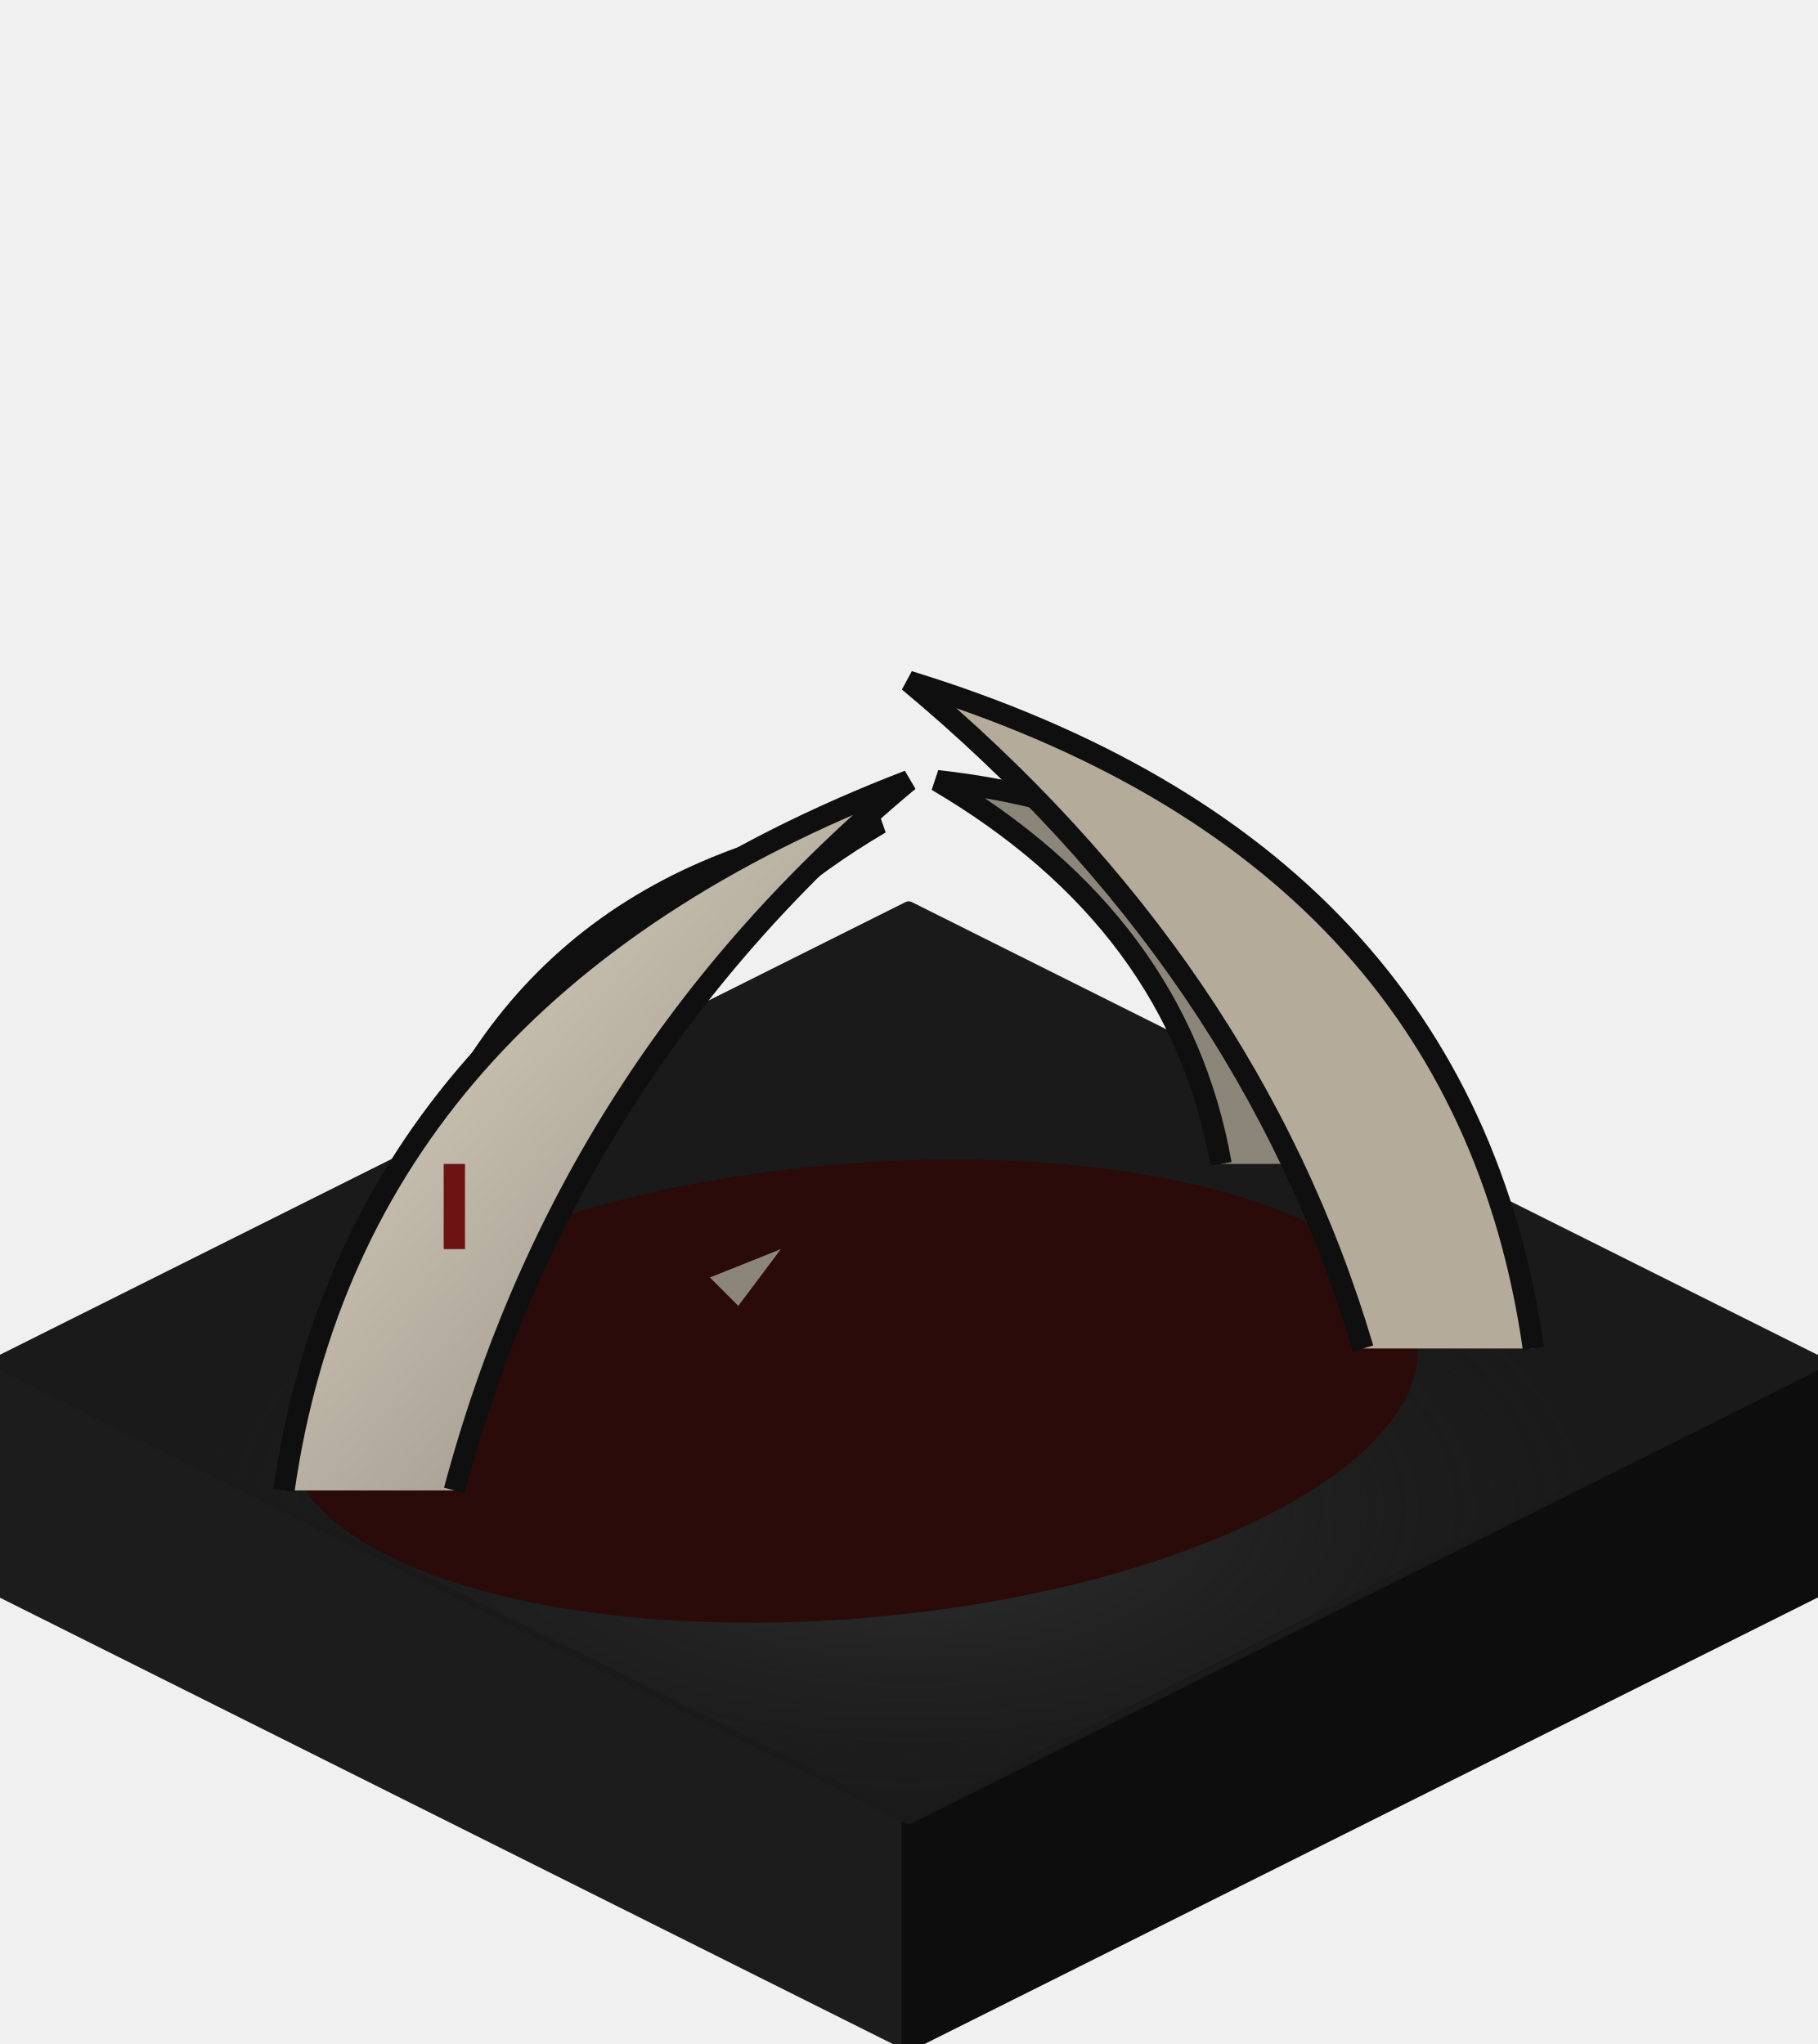
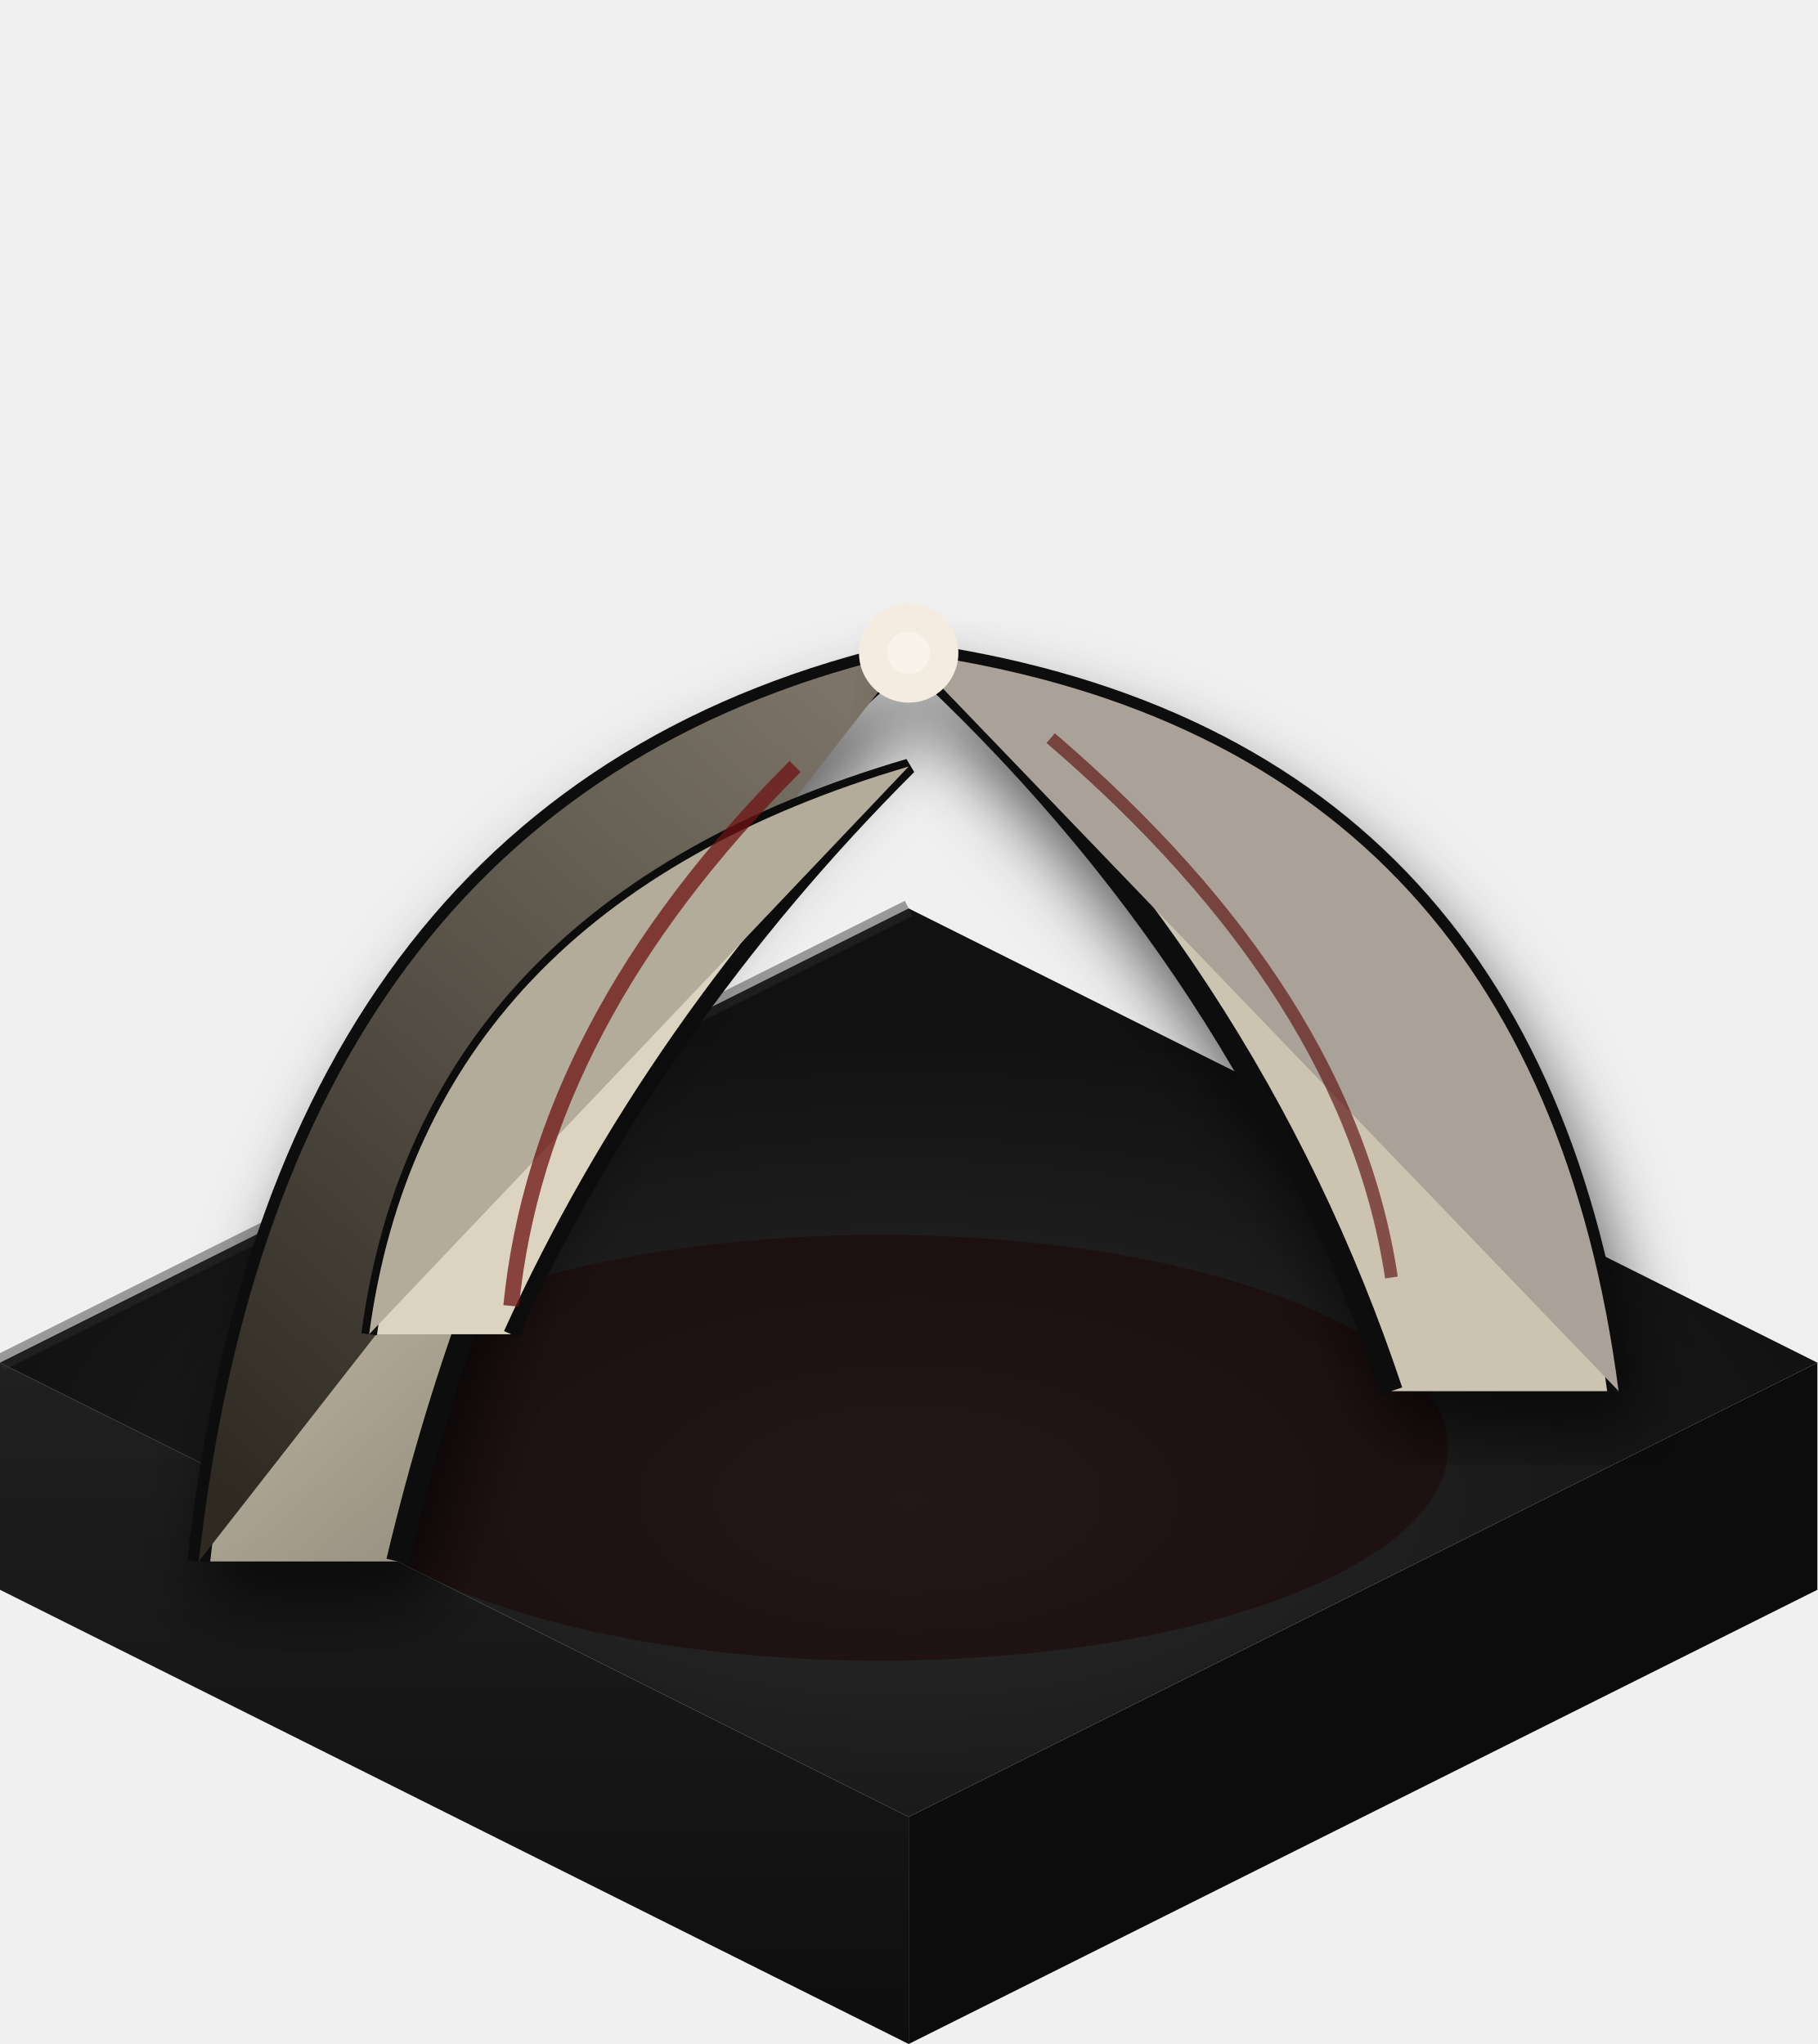
<svg xmlns="http://www.w3.org/2000/svg" viewBox="0 0 128 144">
  <defs>
-     <radialGradient id="ground-center" cx="50%" cy="66%" r="40%">
-       <stop offset="0%" stop-color="#333333" />
-       <stop offset="100%" stop-color="#1a1a1a" stop-opacity="0" />
+     <linearGradient id="b" x2="0" y2="1">
+       <stop stop-color="#202020" offset="0" />
+       <stop stop-color="#0e0e0e" offset="1" />
+     </linearGradient>
+     <radialGradient id="c" cy="65%" r="52%">
+       <stop stop-color="#2c2c2c" offset="0" />
+       <stop stop-color="#111" offset="1" />
    </radialGradient>
-     <linearGradient id="rib-color" x1="0%" y1="0%" x2="100%" y2="100%">
-       <stop offset="0%" stop-color="#e3dac9" />
-       <stop offset="100%" stop-color="#8c8579" />
+     <linearGradient id="d" x1="15%" x2="85%" y2="100%">
+       <stop stop-color="#ece4d2" offset="0" />
+       <stop stop-color="#bab29e" offset=".45" />
+       <stop stop-color="#7c7468" offset="1" />
    </linearGradient>
+     <linearGradient id="e" x1="85%" x2="15%" y2="100%">
+       <stop stop-color="#7c7468" offset="0" />
+       <stop stop-color="#2e2a22" offset="1" />
+     </linearGradient>
+     <filter id="a">
+       <feDropShadow dx="1" dy="3" flood-opacity=".65" stdDeviation="2.5" />
+     </filter>
  </defs>
-   <polygon points="0,96 64,128 64,144 0,112" fill="#1c1c1c" stroke="#1c1c1c" stroke-width="1" />
-   <polygon points="64,128 128,96 128,112 64,144" fill="#0d0d0d" stroke="#0d0d0d" stroke-width="1" />
-   <polygon points="64,64 128,96 64,128 0,96" fill="#1a1a1a" stroke="#1a1a1a" stroke-width="1" stroke-linejoin="round" />
-   <polygon points="64,64 128,96 64,128 0,96" fill="url(#ground-center)" />
-   <ellipse cx="60" cy="98" rx="40" ry="16" fill="#2b0a0a" transform="rotate(-5, 60, 98)" />
-   <path d="M 28,88 Q 35,62 62,58 Q 45,68 38,88" fill="#a1998b" stroke="#0f0f0f" stroke-width="1.5" />
-   <path d="M 96,82 Q 93,58 66,55 Q 83,65 86,82" fill="#8c8579" stroke="#0f0f0f" stroke-width="1.5" />
-   <path d="M 20,105 Q 25,70 64,55 Q 40,75 32,105" fill="url(#rib-color)" stroke="#0f0f0f" stroke-width="1.5" />
-   <path d="M 108,95 Q 103,60 64,48 Q 88,68 96,95" fill="#b5ab9a" stroke="#0f0f0f" stroke-width="1.5" />
-   <path d="M 32,82 L 32,88" stroke="#6e1313" stroke-width="1.5" />
-   <path d="M 50,90 L 55,88 L 52,92 Z" fill="#8c8579" />
+   <polygon points="0 96 64 128 64 144 0 112" fill="url(#b)" />
+   <polygon points="64 128 128 96 128 112 64 144" fill="#0c0c0c" />
+   <polygon points="64 64 128 96 64 128 0 96" fill="url(#c)" />
+   <path d="m64 64-64 32" fill="none" opacity=".45" stroke="#2e2e2e" stroke-width="1.2" />
+   <ellipse cx="62" cy="102" rx="40" ry="15" fill="#1e0606" opacity=".55" />
+   <path d="m14 110q6-54 50-64-26 22-36 64" fill="url(#d)" filter="url(#a)" stroke="#0c0c0c" stroke-width="1.6" />
+   <path d="m14 110q6-54 50-64" fill="url(#e)" />
+   <path d="m114 98q-6-46-50-52 24 22 34 52" fill="#ccc4b0" filter="url(#a)" stroke="#0c0c0c" stroke-width="1.6" />
+   <path d="m114 98q-6-46-50-52" fill="#aaa298" />
+   <path d="m26 94q4-30 38-40-18 18-28 40" fill="#dcd4c0" stroke="#0c0c0c" stroke-width="1.1" />
+   <path d="m26 94q4-30 38-40" fill="#b4ac9a" />
+   <path d="m36 92q2-20 20-38" fill="none" opacity=".75" stroke="#6e1313" stroke-width="1.1" />
+   <path d="m98 90q-3-20-24-38" fill="none" opacity=".65" stroke="#5a1010" stroke-width=".9" />
+   <circle cx="64" cy="46" r="3.5" fill="#f4ece0" />
+   <circle cx="64" cy="46" r="1.5" fill="#fff" opacity=".4" />
</svg>
